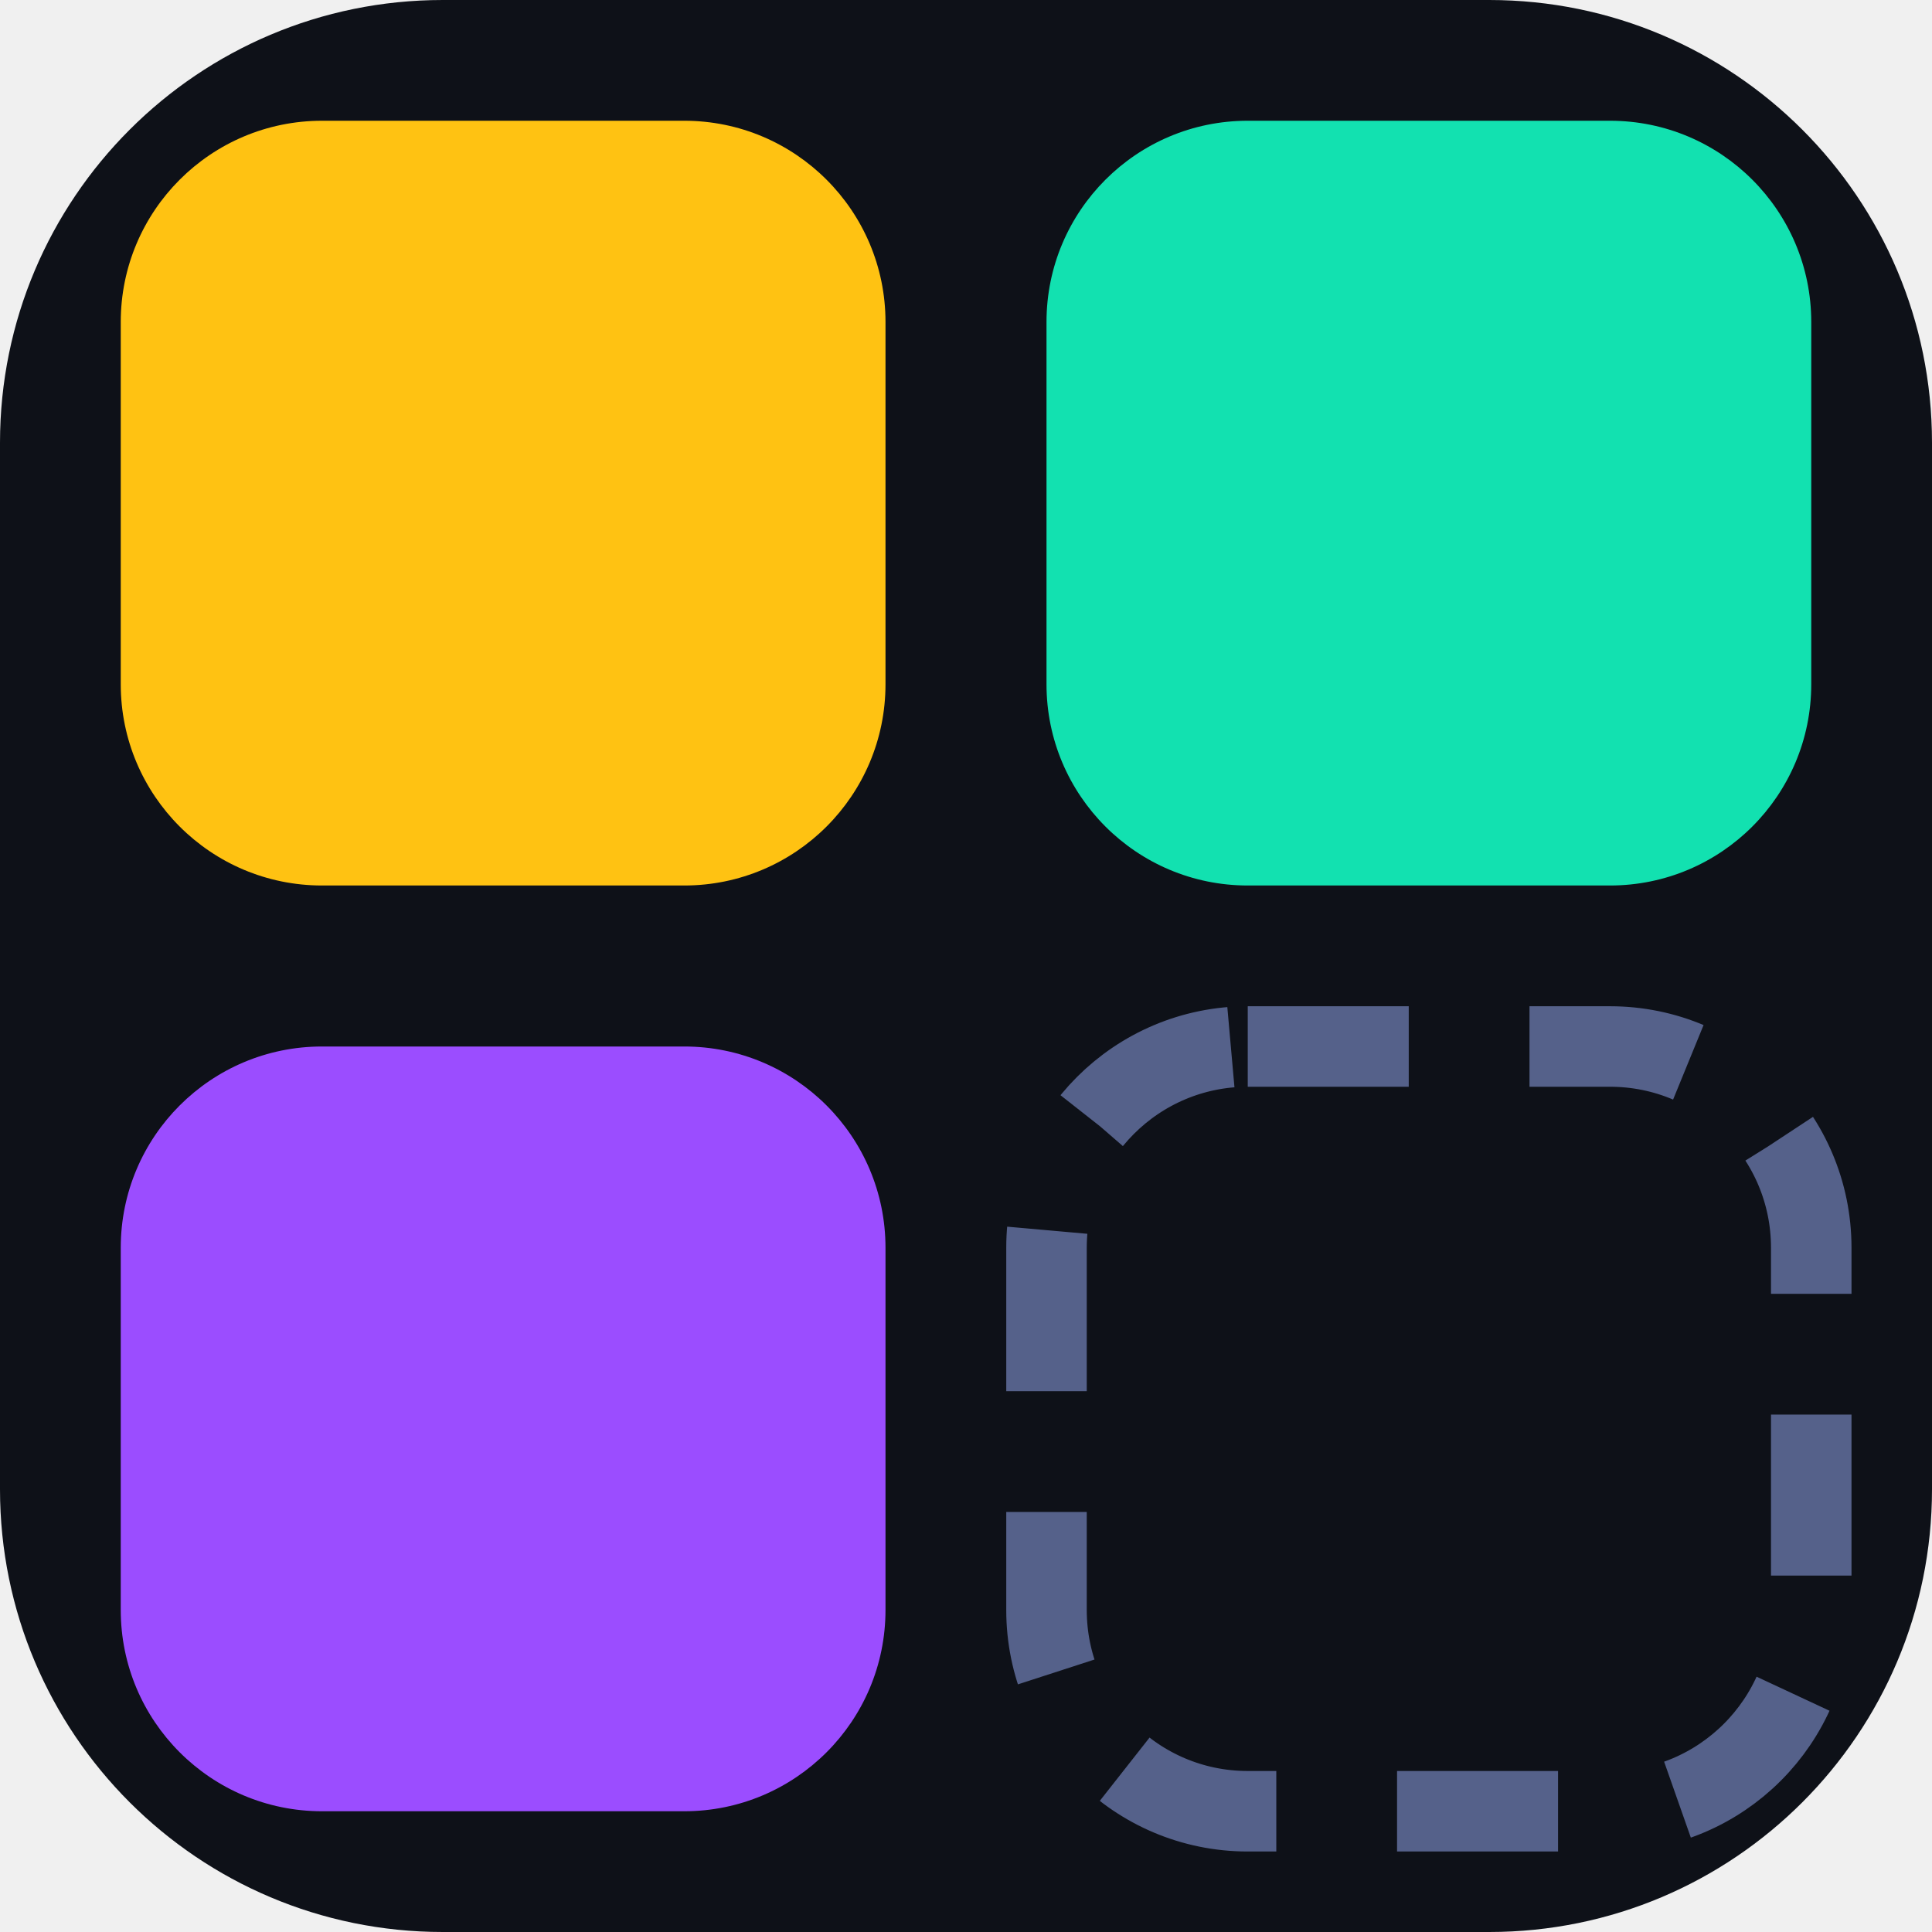
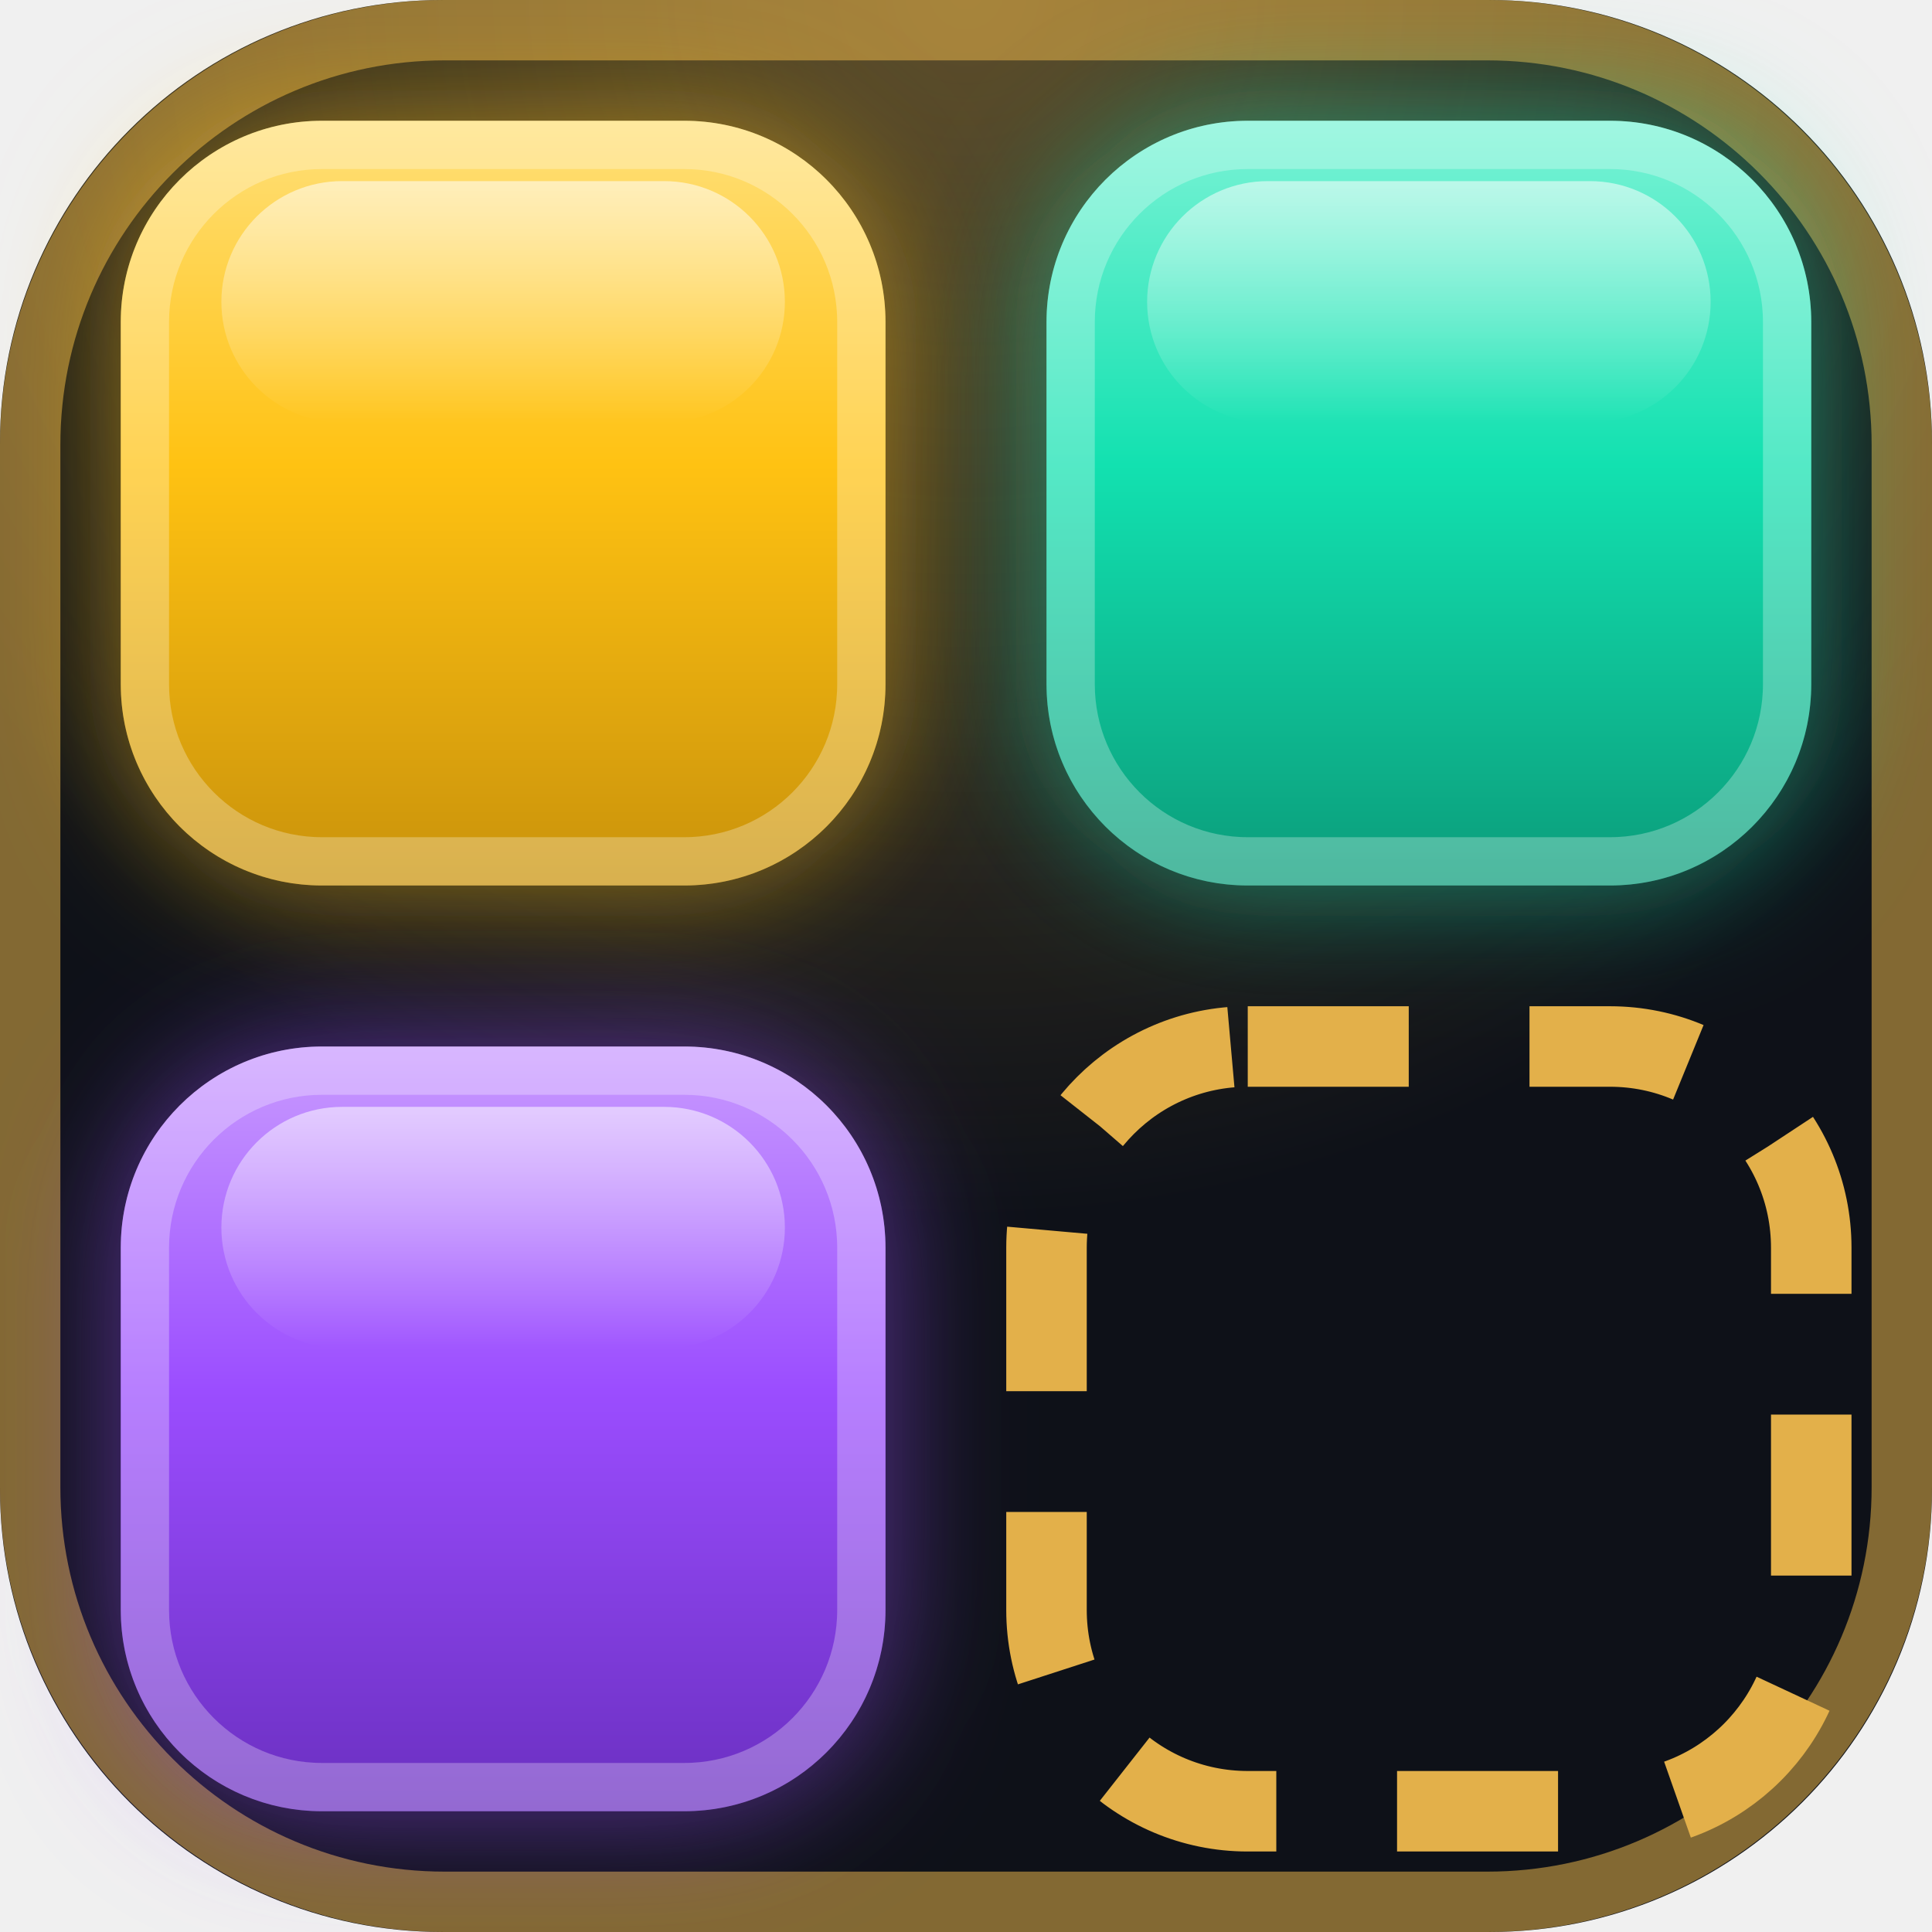
<svg xmlns="http://www.w3.org/2000/svg" viewBox="0 0 48 48" width="48" height="48">
-   <rect width="48" height="48" rx="11" fill="#0e1118" />
-   <rect x="3" y="3" width="19" height="19" rx="5" fill="#ffc212" />
-   <rect x="26" y="3" width="19" height="19" rx="5" fill="#12e1b0" />
-   <rect x="3" y="26" width="19" height="19" rx="5" fill="#9b4dff" />
-   <rect x="26" y="26" width="19" height="19" rx="5" fill="none" stroke="#55618a" stroke-width="2" stroke-dasharray="4 3" />
+   <defs>
+     <radialGradient id="luce" cx="0.5" cy="0" r="0.9">
+       <stop offset="0" stop-color="#f2c14e" stop-opacity="0.35" />
+       <stop offset="0.7" stop-color="#f2c14e" stop-opacity="0" />
+     </radialGradient>
+     <linearGradient id="gemma4" x1="0" y1="0" x2="0" y2="1">
+       <stop offset="0" stop-color="#ffe07a" />
+       <stop offset="0.45" stop-color="#ffc212" />
+       <stop offset="1" stop-color="#c9920b" />
+     </linearGradient>
+     <linearGradient id="gemma2" x1="0" y1="0" x2="0" y2="1">
+       <stop offset="0" stop-color="#7cf3d6" />
+       <stop offset="0.45" stop-color="#12e1b0" />
+       <stop offset="1" stop-color="#0b9c7a" />
+     </linearGradient>
+     <linearGradient id="gemma3" x1="0" y1="0" x2="0" y2="1">
+       <stop offset="0" stop-color="#c99bff" />
+       <stop offset="0.45" stop-color="#9b4dff" />
+       <stop offset="1" stop-color="#6a2fc0" />
+     </linearGradient>
+     <linearGradient id="riflesso" x1="0" y1="0" x2="0" y2="1">
+       <stop offset="0" stop-color="#ffffff" stop-opacity="0.55" />
+       <stop offset="1" stop-color="#ffffff" stop-opacity="0" />
+     </linearGradient>
+     <filter id="alone" x="-30%" y="-30%" width="160%" height="160%">
+       <feGaussianBlur stdDeviation="1.6" />
+     </filter>
+   </defs>
+   <g id="fondo">
+     <rect width="48" height="48" rx="11" fill="#0e1118" />
+     <rect width="48" height="48" rx="11" fill="url(#luce)" />
+     <rect x="0.75" y="0.75" width="46.5" height="46.5" rx="10.3" fill="none" stroke="#e3b04a" stroke-opacity="0.55" stroke-width="1.5" />
+   </g>
+   <rect x="3" y="3" width="19" height="19" rx="5" fill="#ffc212" opacity="0.55" filter="url(#alone)" />
+   <rect x="26" y="3" width="19" height="19" rx="5" fill="#12e1b0" opacity="0.55" filter="url(#alone)" />
+   <rect x="3" y="26" width="19" height="19" rx="5" fill="#9b4dff" opacity="0.55" filter="url(#alone)" />
+   <rect x="3" y="3" width="19" height="19" rx="5" fill="url(#gemma4)" />
+   <rect x="26" y="3" width="19" height="19" rx="5" fill="url(#gemma2)" />
+   <rect x="3" y="26" width="19" height="19" rx="5" fill="url(#gemma3)" />
+   <g fill="url(#riflesso)">
+     <rect x="5.5" y="4.5" width="14" height="6" rx="3" />
+     <rect x="28.5" y="4.5" width="14" height="6" rx="3" />
+     <rect x="5.5" y="27.5" width="14" height="6" rx="3" />
+   </g>
+   <g fill="none" stroke-opacity="0.28" stroke-width="1.2">
+     <rect x="3.6" y="3.6" width="17.8" height="17.8" rx="4.4" stroke="white" />
+     <rect x="26.6" y="3.6" width="17.8" height="17.8" rx="4.4" stroke="white" />
+     <rect x="3.6" y="26.6" width="17.8" height="17.8" rx="4.4" stroke="white" />
+   </g>
+   <rect x="26" y="26" width="19" height="19" rx="5" fill="none" stroke="#e3b04a" stroke-width="2" stroke-dasharray="4 3" />
</svg>
